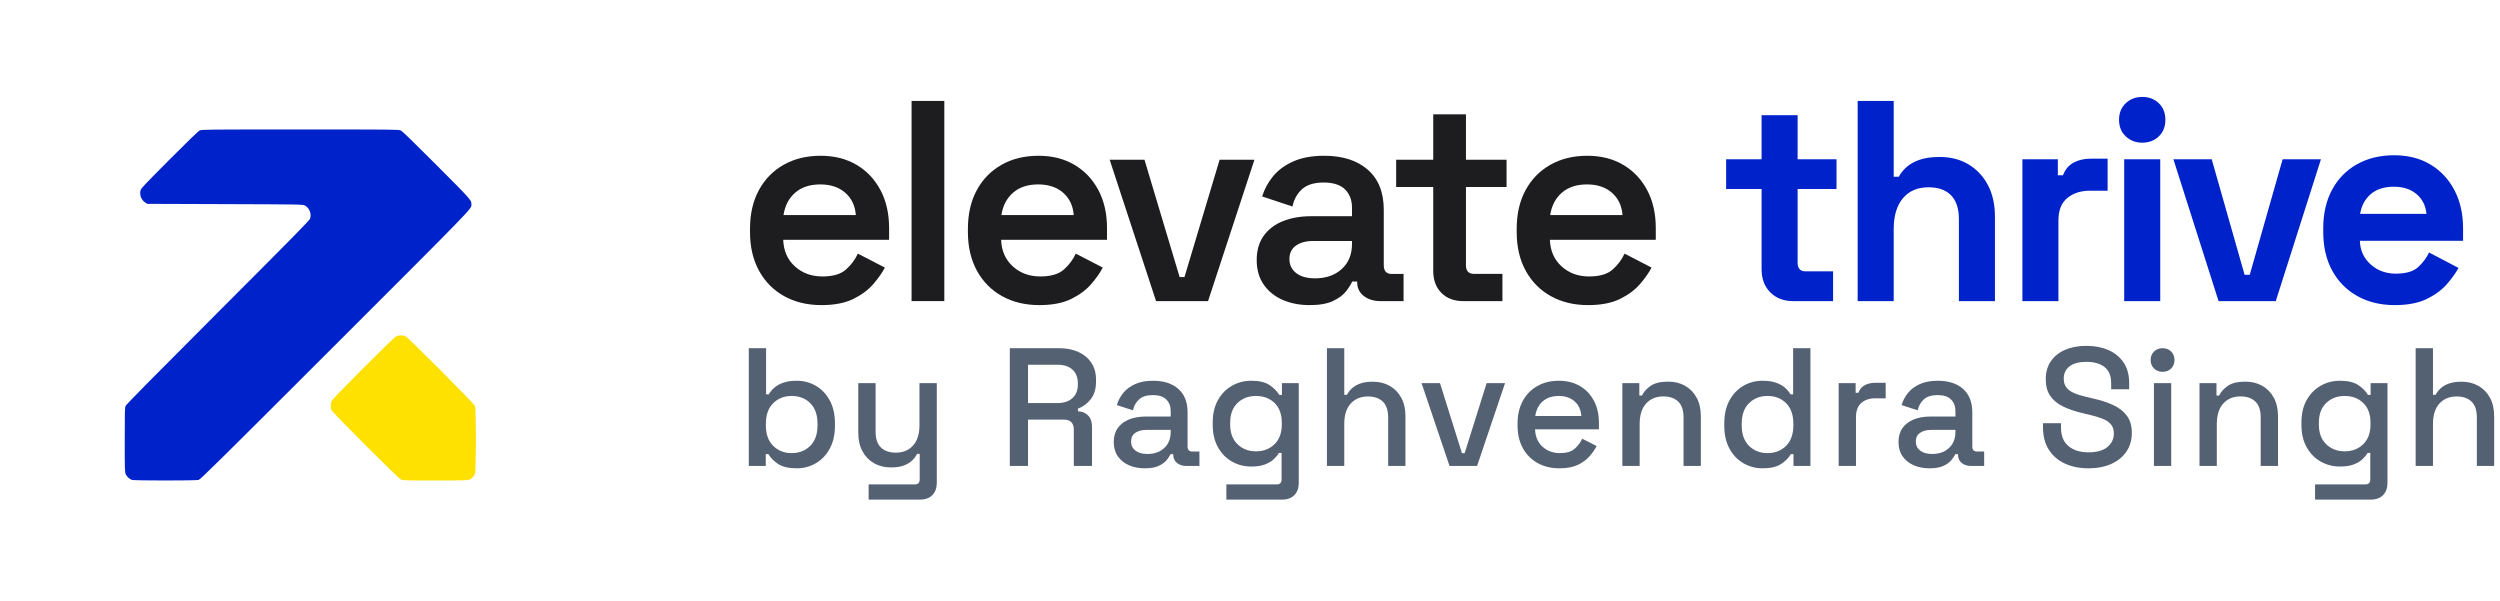
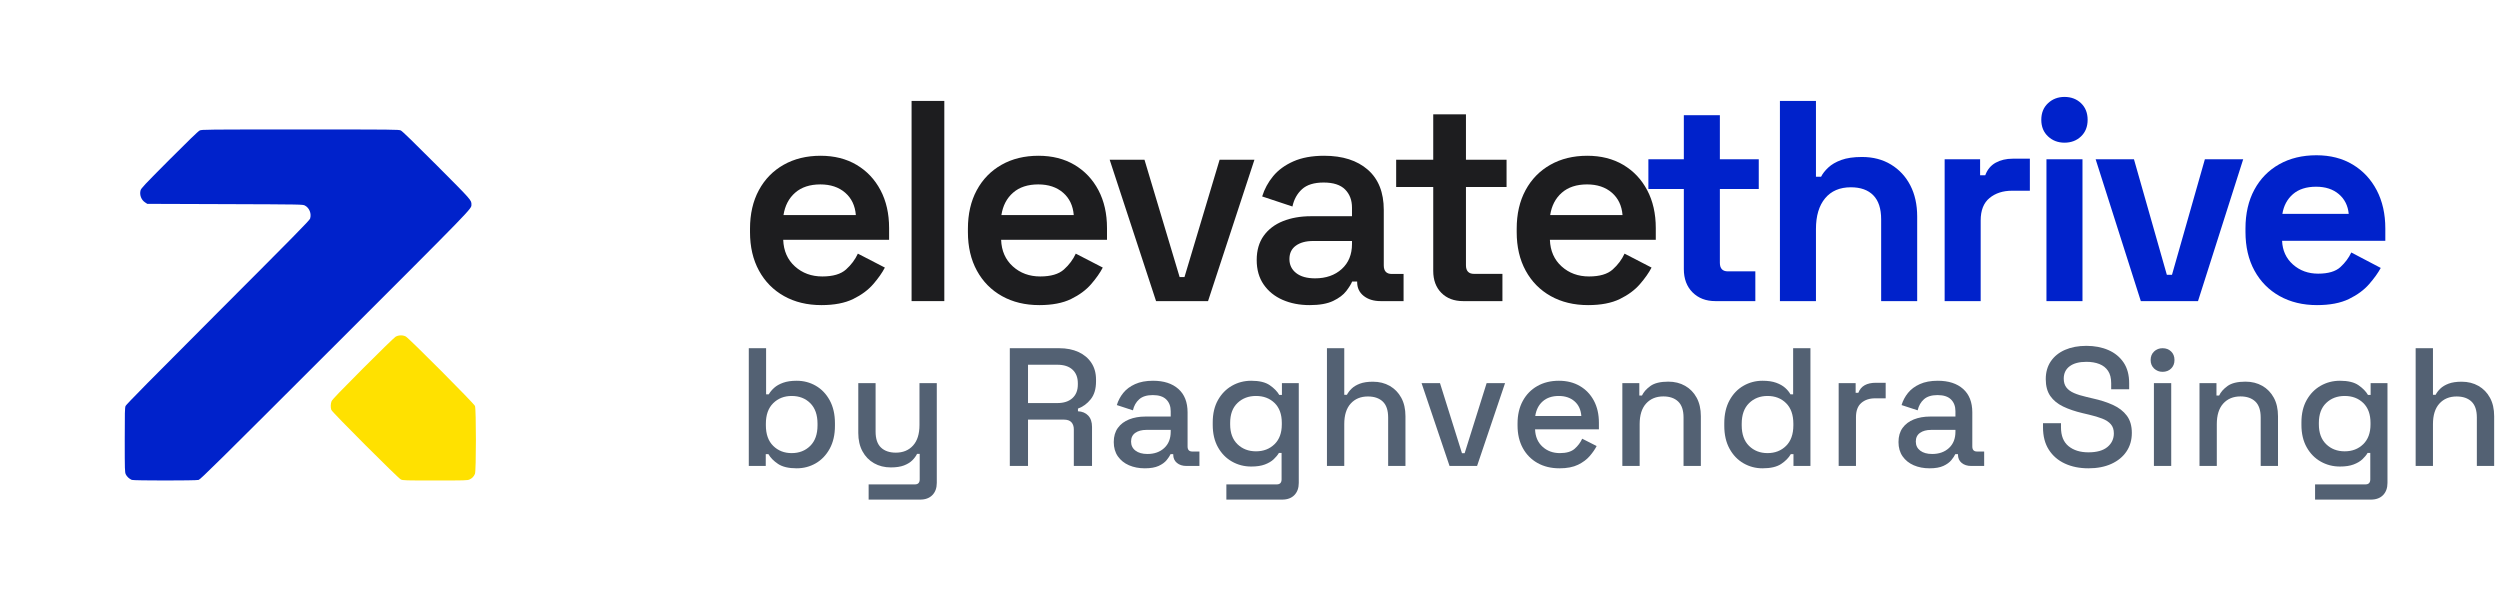
<svg xmlns="http://www.w3.org/2000/svg" width="212.31" height="51.00" viewBox="0 0 212.31 51.00" role="img" aria-labelledby="logo-title">
  <g transform="translate(0.500 0.900) scale(0.046296)" aria-hidden="true">
    <path fill="#0022cb" d="M 231.03 860.89 C 226.45 859.06 221.79 854.76 219.91 850.62 C 218.16 846.75 218.04 842.97 218.02 787.72 C 218.00 737.08 218.21 728.42 219.54 725.22 C 220.63 722.57 269.48 673.06 388.93 553.50 C 526.74 415.57 557.01 384.81 558.01 381.63 C 560.91 372.46 556.73 361.88 548.50 357.59 C 544.51 355.51 544.10 355.50 401.93 355.00 L 259.35 354.50 L 255.20 351.75 C 248.30 347.18 244.86 338.03 247.00 329.91 C 248.04 325.94 253.33 320.31 299.83 273.64 C 334.67 238.68 352.80 221.18 355.50 219.92 C 359.36 218.11 365.68 218.04 540.00 218.04 C 714.34 218.04 720.64 218.11 724.50 219.92 C 727.22 221.19 748.28 241.63 790.17 283.65 C 854.99 348.67 854.00 347.54 853.98 356.00 C 853.97 363.90 859.26 358.45 603.35 614.17 C 388.77 828.60 356.99 859.98 353.50 860.92 C 348.26 862.32 234.56 862.29 231.03 860.89 Z" />
    <path fill="#ffe100" d="M 724.50 860.08 C 719.38 857.68 598.62 736.88 596.99 732.53 C 595.37 728.19 595.57 720.96 597.45 716.44 C 598.63 713.58 614.38 697.17 654.79 656.68 C 685.43 625.98 712.40 599.73 714.73 598.35 C 720.21 595.09 727.89 594.87 733.54 597.80 C 739.35 600.83 858.48 720.41 860.47 725.22 C 862.78 730.83 862.77 844.22 860.45 849.77 C 858.39 854.71 855.34 857.88 850.50 860.11 C 846.75 861.84 842.75 861.96 787.50 861.96 C 731.92 861.96 728.27 861.85 724.50 860.08 Z" />
  </g>
  <g transform="translate(0 8.071)">
    <path fill="#1d1d1f" d="M69.757 17.84Q67.955 17.84 66.587 17.075Q65.219 16.31 64.457 14.916Q63.694 13.521 63.694 11.644V11.353Q63.694 9.471 64.446 8.079Q65.199 6.687 66.553 5.922Q67.907 5.157 69.687 5.157Q71.438 5.157 72.743 5.929Q74.048 6.701 74.777 8.081Q75.506 9.46 75.506 11.297V12.295H66.513Q66.566 13.704 67.51 14.555Q68.455 15.407 69.837 15.407Q71.188 15.407 71.848 14.814Q72.508 14.221 72.854 13.469L75.147 14.653Q74.803 15.314 74.159 16.059Q73.515 16.804 72.455 17.322Q71.395 17.84 69.757 17.84ZM66.538 10.191H72.682Q72.585 8.993 71.774 8.292Q70.963 7.59 69.667 7.59Q68.335 7.59 67.53 8.292Q66.725 8.993 66.538 10.191Z" />
    <path fill="#1d1d1f" d="M77.415 17.5V0.5H80.195V17.5Z" />
    <path fill="#1d1d1f" d="M88.262 17.84Q86.461 17.84 85.093 17.075Q83.725 16.31 82.962 14.916Q82.199 13.521 82.199 11.644V11.353Q82.199 9.471 82.952 8.079Q83.705 6.687 85.059 5.922Q86.412 5.157 88.192 5.157Q89.944 5.157 91.249 5.929Q92.554 6.701 93.283 8.081Q94.011 9.46 94.011 11.297V12.295H85.019Q85.072 13.704 86.016 14.555Q86.961 15.407 88.342 15.407Q89.693 15.407 90.354 14.814Q91.014 14.221 91.359 13.469L93.652 14.653Q93.308 15.314 92.665 16.059Q92.021 16.804 90.961 17.322Q89.901 17.84 88.262 17.84ZM85.043 10.191H91.187Q91.09 8.993 90.28 8.292Q89.469 7.59 88.172 7.59Q86.84 7.59 86.035 8.292Q85.23 8.993 85.043 10.191Z" />
    <path fill="#1d1d1f" d="M98.177 17.5 94.238 5.497H97.195L100.179 15.461H100.59L103.574 5.497H106.531L102.592 17.5Z" />
    <path fill="#1d1d1f" d="M111.224 17.84Q109.945 17.84 108.927 17.395Q107.909 16.95 107.317 16.094Q106.724 15.238 106.724 14.013Q106.724 12.782 107.317 11.955Q107.909 11.128 108.955 10.709Q110.001 10.291 111.336 10.291H114.817V9.564Q114.817 8.612 114.232 8.021Q113.646 7.43 112.408 7.43Q111.195 7.43 110.574 7.995Q109.954 8.559 109.759 9.466L107.188 8.612Q107.48 7.668 108.121 6.89Q108.762 6.112 109.837 5.635Q110.911 5.157 112.448 5.157Q114.803 5.157 116.16 6.343Q117.516 7.528 117.516 9.757V14.467Q117.516 15.195 118.196 15.195H119.197V17.5H117.242Q116.369 17.5 115.812 17.061Q115.255 16.621 115.255 15.884V15.835H114.831Q114.696 16.169 114.328 16.648Q113.961 17.128 113.219 17.484Q112.478 17.84 111.224 17.84ZM111.682 15.567Q113.071 15.567 113.944 14.778Q114.817 13.989 114.817 12.647V12.395H111.52Q110.598 12.395 110.051 12.791Q109.503 13.187 109.503 13.928Q109.503 14.669 110.075 15.118Q110.646 15.567 111.682 15.567Z" />
    <path fill="#1d1d1f" d="M124.251 17.5Q123.104 17.5 122.41 16.804Q121.716 16.108 121.716 14.933V7.81H118.568V5.497H121.716V1.638H124.495V5.497H127.943V7.81H124.495V14.458Q124.495 15.187 125.184 15.187H127.592V17.5Z" />
    <path fill="#1d1d1f" d="M134.867 17.84Q133.065 17.84 131.697 17.075Q130.329 16.31 129.567 14.916Q128.804 13.521 128.804 11.644V11.353Q128.804 9.471 129.556 8.079Q130.309 6.687 131.663 5.922Q133.017 5.157 134.797 5.157Q136.548 5.157 137.853 5.929Q139.158 6.701 139.887 8.081Q140.616 9.46 140.616 11.297V12.295H131.623Q131.676 13.704 132.62 14.555Q133.565 15.407 134.947 15.407Q136.298 15.407 136.958 14.814Q137.618 14.221 137.964 13.469L140.257 14.653Q139.913 15.314 139.269 16.059Q138.625 16.804 137.565 17.322Q136.505 17.84 134.867 17.84ZM131.648 10.191H137.792Q137.695 8.993 136.884 8.292Q136.073 7.59 134.777 7.59Q133.445 7.59 132.64 8.292Q131.835 8.993 131.648 10.191Z" />
-     <path fill="#0022cb" d="M152.273 17.5Q151.083 17.5 150.342 16.759Q149.601 16.019 149.601 14.78V7.98H146.59V5.454H149.601V1.714H152.661V5.454H155.964V7.98H152.661V14.246Q152.661 14.974 153.341 14.974H155.673V17.5Z" />
-     <path fill="#0022cb" d="M157.761 17.5V0.5H160.821V6.936H161.258Q161.453 6.547 161.866 6.159Q162.278 5.77 162.971 5.515Q163.663 5.26 164.731 5.26Q166.14 5.26 167.196 5.904Q168.253 6.547 168.836 7.676Q169.418 8.806 169.418 10.311V17.5H166.358V10.554Q166.358 9.194 165.691 8.514Q165.023 7.834 163.784 7.834Q162.376 7.834 161.598 8.769Q160.821 9.704 160.821 11.38V17.5Z" />
-     <path fill="#0022cb" d="M171.75 17.5V5.454H174.761V6.814H175.198Q175.466 6.086 176.085 5.746Q176.704 5.406 177.53 5.406H178.987V8.126H177.481Q176.316 8.126 175.563 8.745Q174.81 9.364 174.81 10.651V17.5Z" />
-     <path fill="#0022cb" d="M180.396 17.5V5.454H183.456V17.5ZM181.926 4.046Q181.1 4.046 180.529 3.511Q179.958 2.977 179.958 2.103Q179.958 1.229 180.529 0.694Q181.1 0.16 181.926 0.16Q182.776 0.16 183.334 0.694Q183.893 1.229 183.893 2.103Q183.893 2.977 183.334 3.511Q182.776 4.046 181.926 4.046Z" />
-     <path fill="#0022cb" d="M188.41 17.5 184.573 5.454H187.827L190.62 15.266H191.057L193.85 5.454H197.104L193.267 17.5Z" />
-     <path fill="#0022cb" d="M203.37 17.84Q201.573 17.84 200.201 17.075Q198.828 16.31 198.063 14.914Q197.298 13.517 197.298 11.623V11.331Q197.298 9.437 198.051 8.041Q198.804 6.644 200.164 5.879Q201.524 5.114 203.321 5.114Q205.094 5.114 206.406 5.904Q207.717 6.693 208.446 8.089Q209.174 9.486 209.174 11.331V12.376H200.407Q200.456 13.614 201.33 14.391Q202.204 15.169 203.467 15.169Q204.754 15.169 205.361 14.61Q205.968 14.051 206.284 13.371L208.786 14.683Q208.446 15.314 207.802 16.055Q207.158 16.796 206.09 17.318Q205.021 17.84 203.37 17.84ZM200.431 10.093H206.066Q205.968 9.049 205.228 8.417Q204.487 7.786 203.297 7.786Q202.058 7.786 201.33 8.417Q200.601 9.049 200.431 10.093Z" />
+     <g transform="translate(-6.603 0)">
+       <path fill="#0022cb" d="M152.273 17.5Q151.083 17.5 150.342 16.759Q149.601 16.019 149.601 14.78V7.98H146.59V5.454H149.601V1.714H152.661V5.454H155.964V7.98H152.661V14.246Q152.661 14.974 153.341 14.974H155.673V17.5Z" />
+       <path fill="#0022cb" d="M157.761 17.5V0.5H160.821V6.936H161.258Q161.453 6.547 161.866 6.159Q162.278 5.77 162.971 5.515Q163.663 5.26 164.731 5.26Q166.14 5.26 167.196 5.904Q168.253 6.547 168.836 7.676Q169.418 8.806 169.418 10.311V17.5H166.358V10.554Q166.358 9.194 165.691 8.514Q165.023 7.834 163.784 7.834Q162.376 7.834 161.598 8.769Q160.821 9.704 160.821 11.38V17.5Z" />
+       <path fill="#0022cb" d="M171.75 17.5V5.454H174.761V6.814H175.198Q175.466 6.086 176.085 5.746Q176.704 5.406 177.53 5.406H178.987V8.126H177.481Q176.316 8.126 175.563 8.745Q174.81 9.364 174.81 10.651V17.5Z" />
+       <path fill="#0022cb" d="M180.396 17.5V5.454H183.456V17.5ZM181.926 4.046Q181.1 4.046 180.529 3.511Q179.958 2.977 179.958 2.103Q179.958 1.229 180.529 0.694Q181.1 0.16 181.926 0.16Q182.776 0.16 183.334 0.694Q183.893 1.229 183.893 2.103Q183.893 2.977 183.334 3.511Q182.776 4.046 181.926 4.046Z" />
+       <path fill="#0022cb" d="M188.41 17.5 184.573 5.454H187.827L190.62 15.266H191.057L193.85 5.454H197.104L193.267 17.5Z" />
+       <path fill="#0022cb" d="M203.37 17.84Q201.573 17.84 200.201 17.075Q198.828 16.31 198.063 14.914Q197.298 13.517 197.298 11.623V11.331Q197.298 9.437 198.051 8.041Q198.804 6.644 200.164 5.879Q201.524 5.114 203.321 5.114Q205.094 5.114 206.406 5.904Q207.717 6.693 208.446 8.089Q209.174 9.486 209.174 11.331V12.376H200.407Q200.456 13.614 201.33 14.391Q202.204 15.169 203.467 15.169Q204.754 15.169 205.361 14.61Q205.968 14.051 206.284 13.371L208.786 14.683Q208.446 15.314 207.802 16.055Q207.158 16.796 206.09 17.318Q205.021 17.84 203.37 17.84ZM200.431 10.093H206.066Q205.968 9.049 205.228 8.417Q204.487 7.786 203.297 7.786Q202.058 7.786 201.33 8.417Q200.601 9.049 200.431 10.093Z" />
+     </g>
    <path fill="#536173" d="M67.657 31.7Q66.635 31.7 66.078 31.329Q65.521 30.958 65.259 30.498H65.031V31.5H63.59V21.5H65.06V25.419H65.287Q65.454 25.126 65.744 24.865Q66.033 24.604 66.504 24.434Q66.974 24.264 67.657 24.264Q68.544 24.264 69.283 24.691Q70.021 25.117 70.464 25.929Q70.907 26.741 70.907 27.878V28.086Q70.907 29.224 70.462 30.035Q70.016 30.847 69.278 31.274Q68.539 31.7 67.657 31.7ZM67.234 30.409Q68.188 30.409 68.807 29.795Q69.427 29.182 69.427 28.049V27.916Q69.427 26.782 68.812 26.169Q68.197 25.556 67.234 25.556Q66.286 25.556 65.664 26.169Q65.041 26.782 65.041 27.916V28.049Q65.041 29.182 65.664 29.795Q66.286 30.409 67.234 30.409Z" />
    <path fill="#536173" d="M73.768 34.357V33.066H77.695Q78.105 33.066 78.105 32.637V30.476H77.878Q77.744 30.754 77.478 31.02Q77.213 31.285 76.771 31.455Q76.329 31.624 75.651 31.624Q74.853 31.624 74.226 31.268Q73.6 30.912 73.245 30.256Q72.889 29.599 72.889 28.698V24.464H74.359V28.585Q74.359 29.5 74.815 29.935Q75.27 30.37 76.079 30.37Q76.992 30.37 77.539 29.767Q78.086 29.165 78.086 28.024V24.464H79.556V32.937Q79.556 33.591 79.18 33.974Q78.804 34.357 78.145 34.357Z" />
    <path fill="#536173" d="M85.757 31.5V21.5H89.95Q90.888 21.5 91.59 21.824Q92.293 22.147 92.686 22.745Q93.079 23.342 93.079 24.166V24.328Q93.079 25.268 92.631 25.832Q92.182 26.397 91.544 26.629V26.856Q92.09 26.88 92.414 27.222Q92.739 27.564 92.739 28.184V31.5H91.193V28.395Q91.193 28.012 90.989 27.788Q90.786 27.564 90.341 27.564H87.303V31.5ZM87.303 26.159H89.79Q90.616 26.159 91.075 25.74Q91.534 25.321 91.534 24.591V24.473Q91.534 23.743 91.085 23.324Q90.636 22.904 89.79 22.904H87.303Z" />
    <path fill="#536173" d="M97.222 31.7Q96.475 31.7 95.877 31.441Q95.28 31.181 94.932 30.682Q94.585 30.182 94.585 29.469Q94.585 28.75 94.932 28.27Q95.28 27.789 95.889 27.547Q96.498 27.304 97.268 27.304H99.421V26.849Q99.421 26.229 99.046 25.855Q98.672 25.481 97.901 25.481Q97.145 25.481 96.744 25.839Q96.343 26.196 96.213 26.776L94.846 26.329Q95.017 25.761 95.393 25.296Q95.769 24.831 96.397 24.548Q97.026 24.264 97.92 24.264Q99.29 24.264 100.072 24.959Q100.854 25.654 100.854 26.948V29.846Q100.854 30.274 101.254 30.274H101.86V31.5H100.76Q100.261 31.5 99.949 31.24Q99.636 30.981 99.636 30.542V30.498H99.409Q99.307 30.719 99.075 31.005Q98.842 31.291 98.399 31.496Q97.955 31.7 97.222 31.7ZM97.446 30.483Q98.324 30.483 98.872 29.976Q99.421 29.47 99.421 28.59V28.437H97.356Q96.771 28.437 96.413 28.689Q96.055 28.941 96.055 29.426Q96.055 29.912 96.428 30.197Q96.8 30.483 97.446 30.483Z" />
    <path fill="#536173" d="M102.99 28.011V27.802Q102.99 26.693 103.435 25.902Q103.881 25.112 104.624 24.688Q105.367 24.264 106.259 24.264Q107.29 24.264 107.837 24.645Q108.385 25.025 108.639 25.466H108.866V24.464H110.297V32.937Q110.297 33.591 109.924 33.974Q109.55 34.357 108.891 34.357H104.148V33.066H108.422Q108.837 33.066 108.837 32.637V30.394H108.61Q108.452 30.663 108.167 30.931Q107.883 31.199 107.419 31.374Q106.956 31.549 106.259 31.549Q105.367 31.549 104.621 31.125Q103.876 30.701 103.433 29.908Q102.99 29.115 102.99 28.011ZM106.663 30.257Q107.616 30.257 108.236 29.654Q108.856 29.05 108.856 27.973V27.84Q108.856 26.749 108.241 26.152Q107.626 25.556 106.663 25.556Q105.714 25.556 105.092 26.152Q104.47 26.749 104.47 27.84V27.973Q104.47 29.05 105.092 29.654Q105.714 30.257 106.663 30.257Z" />
    <path fill="#536173" d="M112.69 31.5V21.5H114.16V25.456H114.387Q114.521 25.187 114.787 24.931Q115.052 24.675 115.489 24.51Q115.926 24.345 116.595 24.345Q117.399 24.345 118.023 24.701Q118.646 25.057 119.002 25.709Q119.357 26.361 119.357 27.271V31.5H117.887V27.384Q117.887 26.464 117.432 26.032Q116.976 25.599 116.168 25.599Q115.254 25.599 114.707 26.202Q114.16 26.804 114.16 27.945V31.5Z" />
    <path fill="#536173" d="M123.101 31.5 120.724 24.464H122.289L124.156 30.416H124.384L126.251 24.464H127.816L125.439 31.5Z" />
    <path fill="#536173" d="M132.437 31.7Q131.375 31.7 130.573 31.25Q129.771 30.8 129.323 29.981Q128.876 29.162 128.876 28.068V27.896Q128.876 26.797 129.319 25.981Q129.761 25.164 130.554 24.714Q131.346 24.264 132.384 24.264Q133.401 24.264 134.165 24.709Q134.929 25.153 135.358 25.954Q135.786 26.756 135.786 27.831V28.391H130.364Q130.398 29.319 130.995 29.864Q131.591 30.409 132.474 30.409Q133.306 30.409 133.726 30.04Q134.146 29.671 134.366 29.186L135.593 29.808Q135.388 30.214 135.009 30.655Q134.631 31.096 134.012 31.398Q133.394 31.7 132.437 31.7ZM130.379 27.258H134.293Q134.236 26.464 133.717 26.01Q133.199 25.556 132.374 25.556Q131.536 25.556 131.017 26.01Q130.499 26.464 130.379 27.258Z" />
    <path fill="#536173" d="M137.776 31.5V24.464H139.217V25.518H139.444Q139.646 25.081 140.157 24.711Q140.669 24.34 141.681 24.34Q142.484 24.34 143.108 24.696Q143.732 25.052 144.088 25.706Q144.443 26.361 144.443 27.271V31.5H142.973V27.384Q142.973 26.464 142.517 26.029Q142.062 25.594 141.254 25.594Q140.34 25.594 139.793 26.199Q139.246 26.804 139.246 27.945V31.5Z" />
    <path fill="#536173" d="M149.683 31.7Q148.81 31.7 148.067 31.274Q147.324 30.847 146.878 30.035Q146.433 29.224 146.433 28.086V27.878Q146.433 26.741 146.876 25.929Q147.319 25.117 148.06 24.691Q148.801 24.264 149.683 24.264Q150.371 24.264 150.839 24.434Q151.307 24.604 151.601 24.865Q151.895 25.126 152.053 25.419H152.28V21.5H153.75V31.5H152.309V30.498H152.081Q151.819 30.958 151.266 31.329Q150.714 31.7 149.683 31.7ZM150.106 30.409Q151.059 30.409 151.679 29.795Q152.299 29.182 152.299 28.049V27.916Q152.299 26.782 151.684 26.169Q151.069 25.556 150.106 25.556Q149.157 25.556 148.535 26.169Q147.913 26.782 147.913 27.916V28.049Q147.913 29.182 148.535 29.795Q149.157 30.409 150.106 30.409Z" />
    <path fill="#536173" d="M156.147 31.5V24.464H157.589V25.289H157.816Q157.988 24.846 158.362 24.641Q158.736 24.436 159.297 24.436H160.139V25.756H159.244Q158.523 25.756 158.07 26.148Q157.617 26.539 157.617 27.361V31.5Z" />
    <path fill="#536173" d="M163.865 31.7Q163.118 31.7 162.52 31.441Q161.923 31.181 161.575 30.682Q161.228 30.182 161.228 29.469Q161.228 28.75 161.575 28.27Q161.923 27.789 162.532 27.547Q163.141 27.304 163.911 27.304H166.064V26.849Q166.064 26.229 165.689 25.855Q165.315 25.481 164.544 25.481Q163.788 25.481 163.387 25.839Q162.986 26.196 162.856 26.776L161.489 26.329Q161.66 25.761 162.036 25.296Q162.412 24.831 163.04 24.548Q163.669 24.264 164.563 24.264Q165.933 24.264 166.715 24.959Q167.496 25.654 167.496 26.948V29.846Q167.496 30.274 167.896 30.274H168.503V31.5H167.403Q166.904 31.5 166.591 31.24Q166.279 30.981 166.279 30.542V30.498H166.052Q165.95 30.719 165.717 31.005Q165.485 31.291 165.041 31.496Q164.598 31.7 163.865 31.7ZM164.089 30.483Q164.966 30.483 165.515 29.976Q166.064 29.47 166.064 28.59V28.437H163.999Q163.414 28.437 163.056 28.689Q162.698 28.941 162.698 29.426Q162.698 29.912 163.07 30.197Q163.443 30.483 164.089 30.483Z" />
    <path fill="#536173" d="M177.359 31.7Q176.231 31.7 175.361 31.298Q174.49 30.896 173.995 30.122Q173.5 29.349 173.5 28.223V27.868H175.027V28.223Q175.027 29.293 175.667 29.818Q176.306 30.343 177.359 30.343Q178.425 30.343 178.971 29.89Q179.517 29.436 179.517 28.731Q179.517 28.252 179.261 27.958Q179.006 27.663 178.531 27.479Q178.056 27.294 177.398 27.141L176.864 27.015Q175.911 26.791 175.207 26.451Q174.504 26.111 174.119 25.558Q173.734 25.004 173.734 24.124Q173.734 23.245 174.164 22.613Q174.595 21.98 175.37 21.64Q176.146 21.3 177.187 21.3Q178.229 21.3 179.049 21.657Q179.87 22.014 180.344 22.715Q180.817 23.416 180.817 24.472V24.986H179.29V24.472Q179.29 23.826 179.026 23.428Q178.762 23.031 178.288 22.844Q177.814 22.657 177.187 22.657Q176.265 22.657 175.763 23.034Q175.261 23.41 175.261 24.087Q175.261 24.539 175.484 24.831Q175.706 25.123 176.135 25.309Q176.563 25.496 177.193 25.639L177.726 25.766Q178.698 25.979 179.443 26.319Q180.189 26.659 180.616 27.227Q181.044 27.795 181.044 28.694Q181.044 29.594 180.59 30.269Q180.136 30.944 179.308 31.322Q178.481 31.7 177.359 31.7Z" />
    <path fill="#536173" d="M182.919 31.5V24.464H184.389V31.5ZM183.654 23.506Q183.228 23.506 182.935 23.226Q182.641 22.947 182.641 22.503Q182.641 22.054 182.935 21.777Q183.228 21.5 183.654 21.5Q184.094 21.5 184.38 21.777Q184.666 22.054 184.666 22.503Q184.666 22.947 184.38 23.226Q184.094 23.506 183.654 23.506Z" />
    <path fill="#536173" d="M186.79 31.5V24.464H188.231V25.518H188.459Q188.66 25.081 189.171 24.711Q189.683 24.34 190.695 24.34Q191.499 24.34 192.123 24.696Q192.746 25.052 193.102 25.706Q193.457 26.361 193.457 27.271V31.5H191.987V27.384Q191.987 26.464 191.532 26.029Q191.076 25.594 190.268 25.594Q189.354 25.594 188.807 26.199Q188.26 26.804 188.26 27.945V31.5Z" />
    <path fill="#536173" d="M195.447 28.011V27.802Q195.447 26.693 195.892 25.902Q196.338 25.112 197.081 24.688Q197.824 24.264 198.716 24.264Q199.747 24.264 200.295 24.645Q200.842 25.025 201.096 25.466H201.323V24.464H202.754V32.937Q202.754 33.591 202.381 33.974Q202.007 34.357 201.348 34.357H196.605V33.066H200.879Q201.294 33.066 201.294 32.637V30.394H201.067Q200.909 30.663 200.625 30.931Q200.34 31.199 199.876 31.374Q199.413 31.549 198.716 31.549Q197.824 31.549 197.079 31.125Q196.333 30.701 195.89 29.908Q195.447 29.115 195.447 28.011ZM199.12 30.257Q200.074 30.257 200.693 29.654Q201.313 29.05 201.313 27.973V27.84Q201.313 26.749 200.698 26.152Q200.083 25.556 199.12 25.556Q198.171 25.556 197.549 26.152Q196.927 26.749 196.927 27.84V27.973Q196.927 29.05 197.549 29.654Q198.171 30.257 199.12 30.257Z" />
    <path fill="#536173" d="M205.147 31.5V21.5H206.617V25.456H206.844Q206.979 25.187 207.244 24.931Q207.509 24.675 207.946 24.51Q208.384 24.345 209.052 24.345Q209.856 24.345 210.48 24.701Q211.104 25.057 211.459 25.709Q211.814 26.361 211.814 27.271V31.5H210.344V27.384Q210.344 26.464 209.889 26.032Q209.434 25.599 208.625 25.599Q207.711 25.599 207.164 26.202Q206.617 26.804 206.617 27.945V31.5Z" />
  </g>
</svg>
